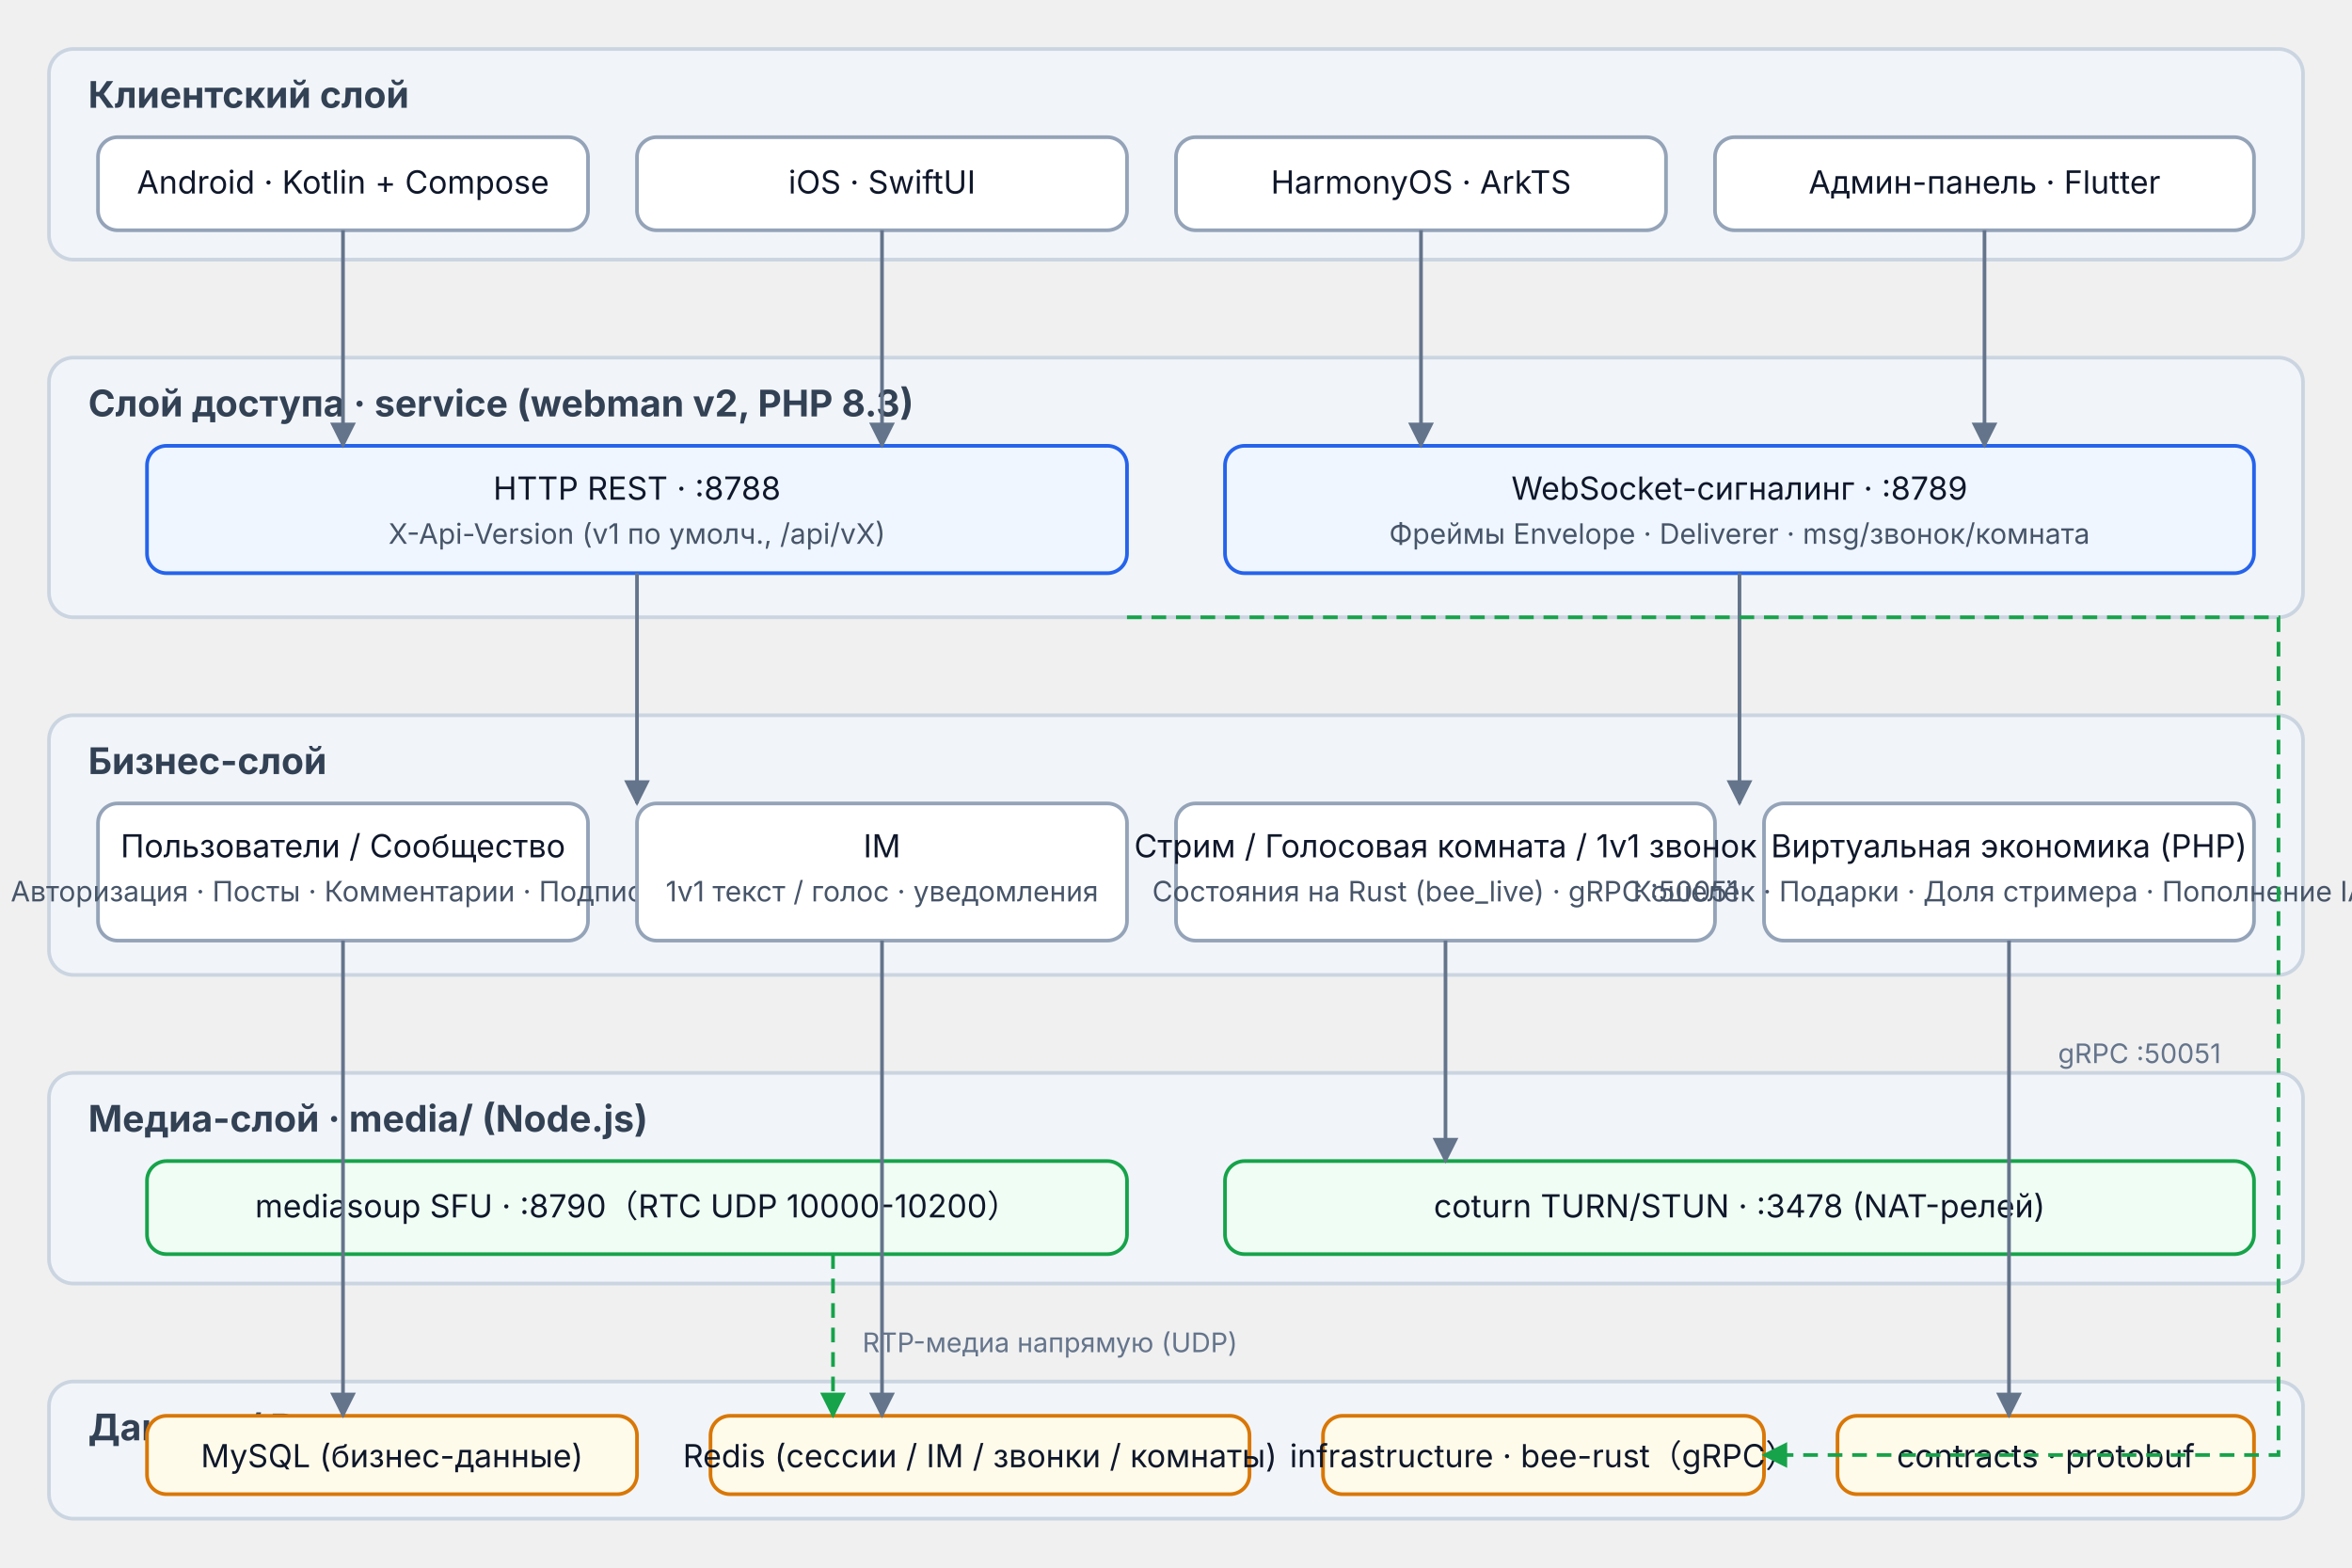
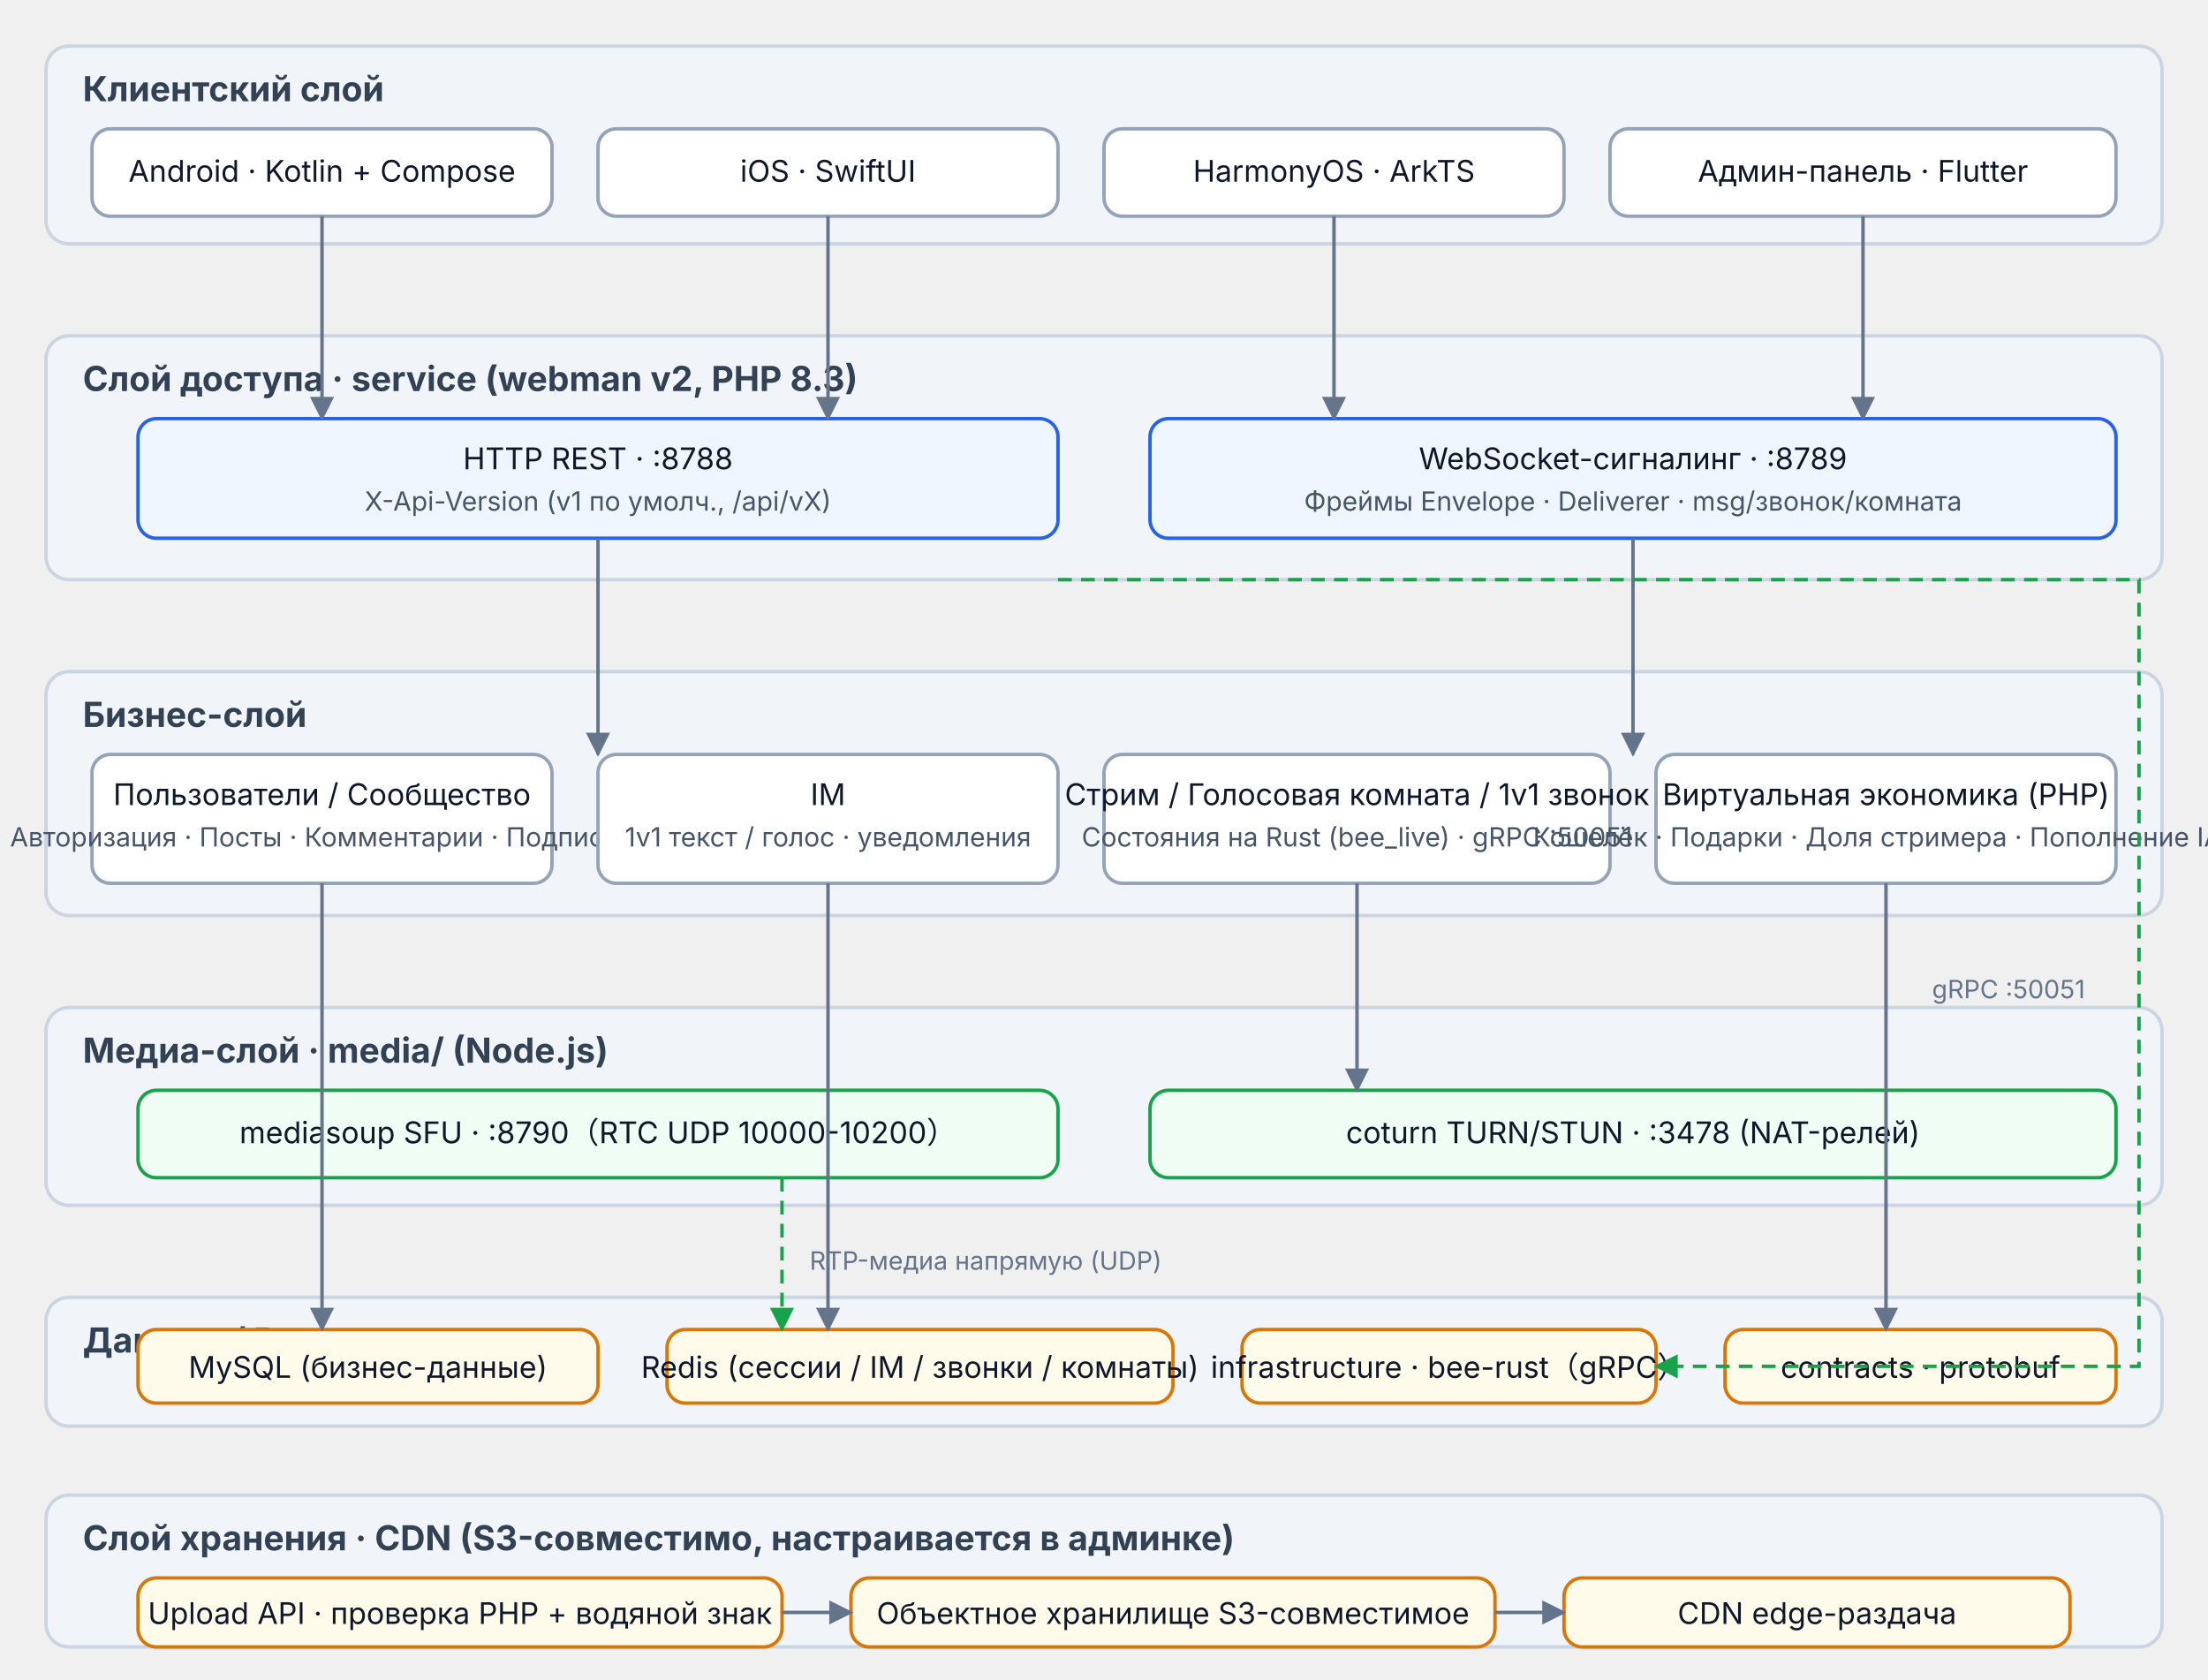
- <svg xmlns="http://www.w3.org/2000/svg" viewBox="0 0 960 640" width="100%" font-family="system-ui, -apple-system, 'Segoe UI', 'PingFang SC', 'Microsoft YaHei', sans-serif">
+ <svg xmlns="http://www.w3.org/2000/svg" viewBox="0 0 960 730" width="100%" font-family="system-ui, -apple-system, 'Segoe UI', 'PingFang SC', 'Microsoft YaHei', sans-serif">
  <defs>
    <marker id="arr" viewBox="0 0 10 10" refX="9" refY="5" markerWidth="7" markerHeight="7" orient="auto-start-reverse">
      <path d="M 0 0 L 10 5 L 0 10 z" fill="#64748b" />
    </marker>
    <marker id="arrg" viewBox="0 0 10 10" refX="9" refY="5" markerWidth="7" markerHeight="7" orient="auto-start-reverse">
      <path d="M 0 0 L 10 5 L 0 10 z" fill="#16a34a" />
    </marker>
  </defs>
  <style>
    .layer { fill: #f1f5f9; stroke: #cbd5e1; stroke-width: 1.5; rx: 10 }
    .box   { fill: #ffffff; stroke: #94a3b8; stroke-width: 1.5; rx: 8 }
    .boxb  { fill: #eff6ff; stroke: #2563eb; stroke-width: 1.5; rx: 8 }
    .boxg  { fill: #f0fdf4; stroke: #16a34a; stroke-width: 1.5; rx: 8 }
    .boxy  { fill: #fffbeb; stroke: #d97706; stroke-width: 1.5; rx: 8 }
    .lt    { font-size: 15px; font-weight: 700; fill: #334155 }
    .t     { font-size: 13px; fill: #0f172a; text-anchor: middle }
    .ts    { font-size: 11.5px; fill: #475569; text-anchor: middle }
    .edge  { stroke: #64748b; stroke-width: 1.5; fill: none; marker-end: url(#arr) }
    .edgeg { stroke: #16a34a; stroke-width: 1.5; fill: none; stroke-dasharray: 6 4; marker-end: url(#arrg) }
    .el    { font-size: 11px; fill: #64748b }
  </style>
  <g>
    <rect class="layer" x="20" y="20" width="920" height="86" />
    <text class="lt" x="36" y="44">Клиентский слой</text>
    <rect class="box" x="40" y="56" width="200" height="38" />
    <text class="t" x="140" y="79">Android · Kotlin + Compose</text>
    <rect class="box" x="260" y="56" width="200" height="38" />
    <text class="t" x="360" y="79">iOS · SwiftUI</text>
    <rect class="box" x="480" y="56" width="200" height="38" />
    <text class="t" x="580" y="79">HarmonyOS · ArkTS</text>
    <rect class="box" x="700" y="56" width="220" height="38" />
    <text class="t" x="810" y="79">Админ-панель · Flutter</text>
  </g>
  <g>
    <rect class="layer" x="20" y="146" width="920" height="106" />
    <text class="lt" x="36" y="170">Слой доступа · service (webman v2, PHP 8.3)</text>
    <rect class="boxb" x="60" y="182" width="400" height="52" />
    <text class="t" x="260" y="204">HTTP REST · :8788</text>
    <text class="ts" x="260" y="222">X-Api-Version (v1 по умолч., /api/vX)</text>
    <rect class="boxb" x="500" y="182" width="420" height="52" />
    <text class="t" x="710" y="204">WebSocket-сигналинг · :8789</text>
    <text class="ts" x="710" y="222">Фреймы Envelope · Deliverer · msg/звонок/комната</text>
  </g>
  <g>
    <rect class="layer" x="20" y="292" width="920" height="106" />
    <text class="lt" x="36" y="316">Бизнес-слой</text>
    <rect class="box" x="40" y="328" width="200" height="56" />
    <text class="t" x="140" y="350">Пользователи / Сообщество</text>
    <text class="ts" x="140" y="368">Авторизация · Посты · Комментарии · Подписки</text>
    <rect class="box" x="260" y="328" width="200" height="56" />
    <text class="t" x="360" y="350">IM</text>
    <text class="ts" x="360" y="368">1v1 текст / голос · уведомления</text>
    <rect class="box" x="480" y="328" width="220" height="56" />
    <text class="t" x="590" y="350">Стрим / Голосовая комната / 1v1 звонок</text>
    <text class="ts" x="590" y="368">Состояния на Rust (bee_live) · gRPC :50051</text>
    <rect class="box" x="720" y="328" width="200" height="56" />
    <text class="t" x="820" y="350">Виртуальная экономика (PHP)</text>
    <text class="ts" x="820" y="368">Кошелёк · Подарки · Доля стримера · Пополнение IAP</text>
  </g>
  <g>
    <rect class="layer" x="20" y="438" width="920" height="86" />
    <text class="lt" x="36" y="462">Медиа-слой · media/ (Node.js)</text>
    <rect class="boxg" x="60" y="474" width="400" height="38" />
    <text class="t" x="260" y="497">mediasoup SFU · :8790（RTC UDP 10000-10200）</text>
    <rect class="boxg" x="500" y="474" width="420" height="38" />
    <text class="t" x="710" y="497">coturn TURN/STUN · :3478 (NAT-релей)</text>
  </g>
  <g>
    <rect class="layer" x="20" y="564" width="920" height="56" />
    <text class="lt" x="36" y="588">Данные / Вычисления</text>
    <rect class="boxy" x="60" y="578" width="200" height="32" />
    <text class="t" x="160" y="599">MySQL (бизнес-данные)</text>
    <rect class="boxy" x="290" y="578" width="220" height="32" />
    <text class="t" x="400" y="599">Redis (сессии / IM / звонки / комнаты)</text>
    <rect class="boxy" x="540" y="578" width="180" height="32" />
    <text class="t" x="630" y="599">infrastructure · bee-rust（gRPC）</text>
    <rect class="boxy" x="750" y="578" width="170" height="32" />
    <text class="t" x="835" y="599">contracts · protobuf</text>
  </g>
+   <g>
+     <rect class="layer" x="20" y="650" width="920" height="66" />
+     <text class="lt" x="36" y="674">Слой хранения · CDN (S3-совместимо, настраивается в админке)</text>
+     <rect class="boxy" x="60" y="686" width="280" height="30" />
+     <text class="t" x="200" y="706">Upload API · проверка PHP + водяной знак</text>
+     <rect class="boxy" x="370" y="686" width="280" height="30" />
+     <text class="t" x="510" y="706">Объектное хранилище S3-совместимое</text>
+     <rect class="boxy" x="680" y="686" width="220" height="30" />
+     <text class="t" x="790" y="706">CDN edge-раздача</text>
+     <path class="edge" d="M 340 701 L 370 701" />
+     <path class="edge" d="M 650 701 L 680 701" />
+   </g>
  <path class="edge" d="M 140 94 L 140 182" />
  <path class="edge" d="M 360 94 L 360 182" />
  <path class="edge" d="M 580 94 L 580 182" />
  <path class="edge" d="M 810 94 L 810 182" />
  <path class="edge" d="M 260 234 L 260 328" />
  <path class="edge" d="M 710 234 L 710 328" />
  <path class="edgeg" d="M 460 252 L 930 252 L 930 594 L 720 594" />
  <text class="el" x="840" y="434">gRPC :50051</text>
  <path class="edge" d="M 590 384 L 590 474" />
  <path class="edge" d="M 140 384 L 140 578" />
  <path class="edge" d="M 360 384 L 360 578" />
  <path class="edge" d="M 820 384 L 820 578" />
  <path class="edgeg" d="M 340 512 L 340 578" />
  <text class="el" x="352" y="552">RTP-медиа напрямую (UDP)</text>
</svg>
